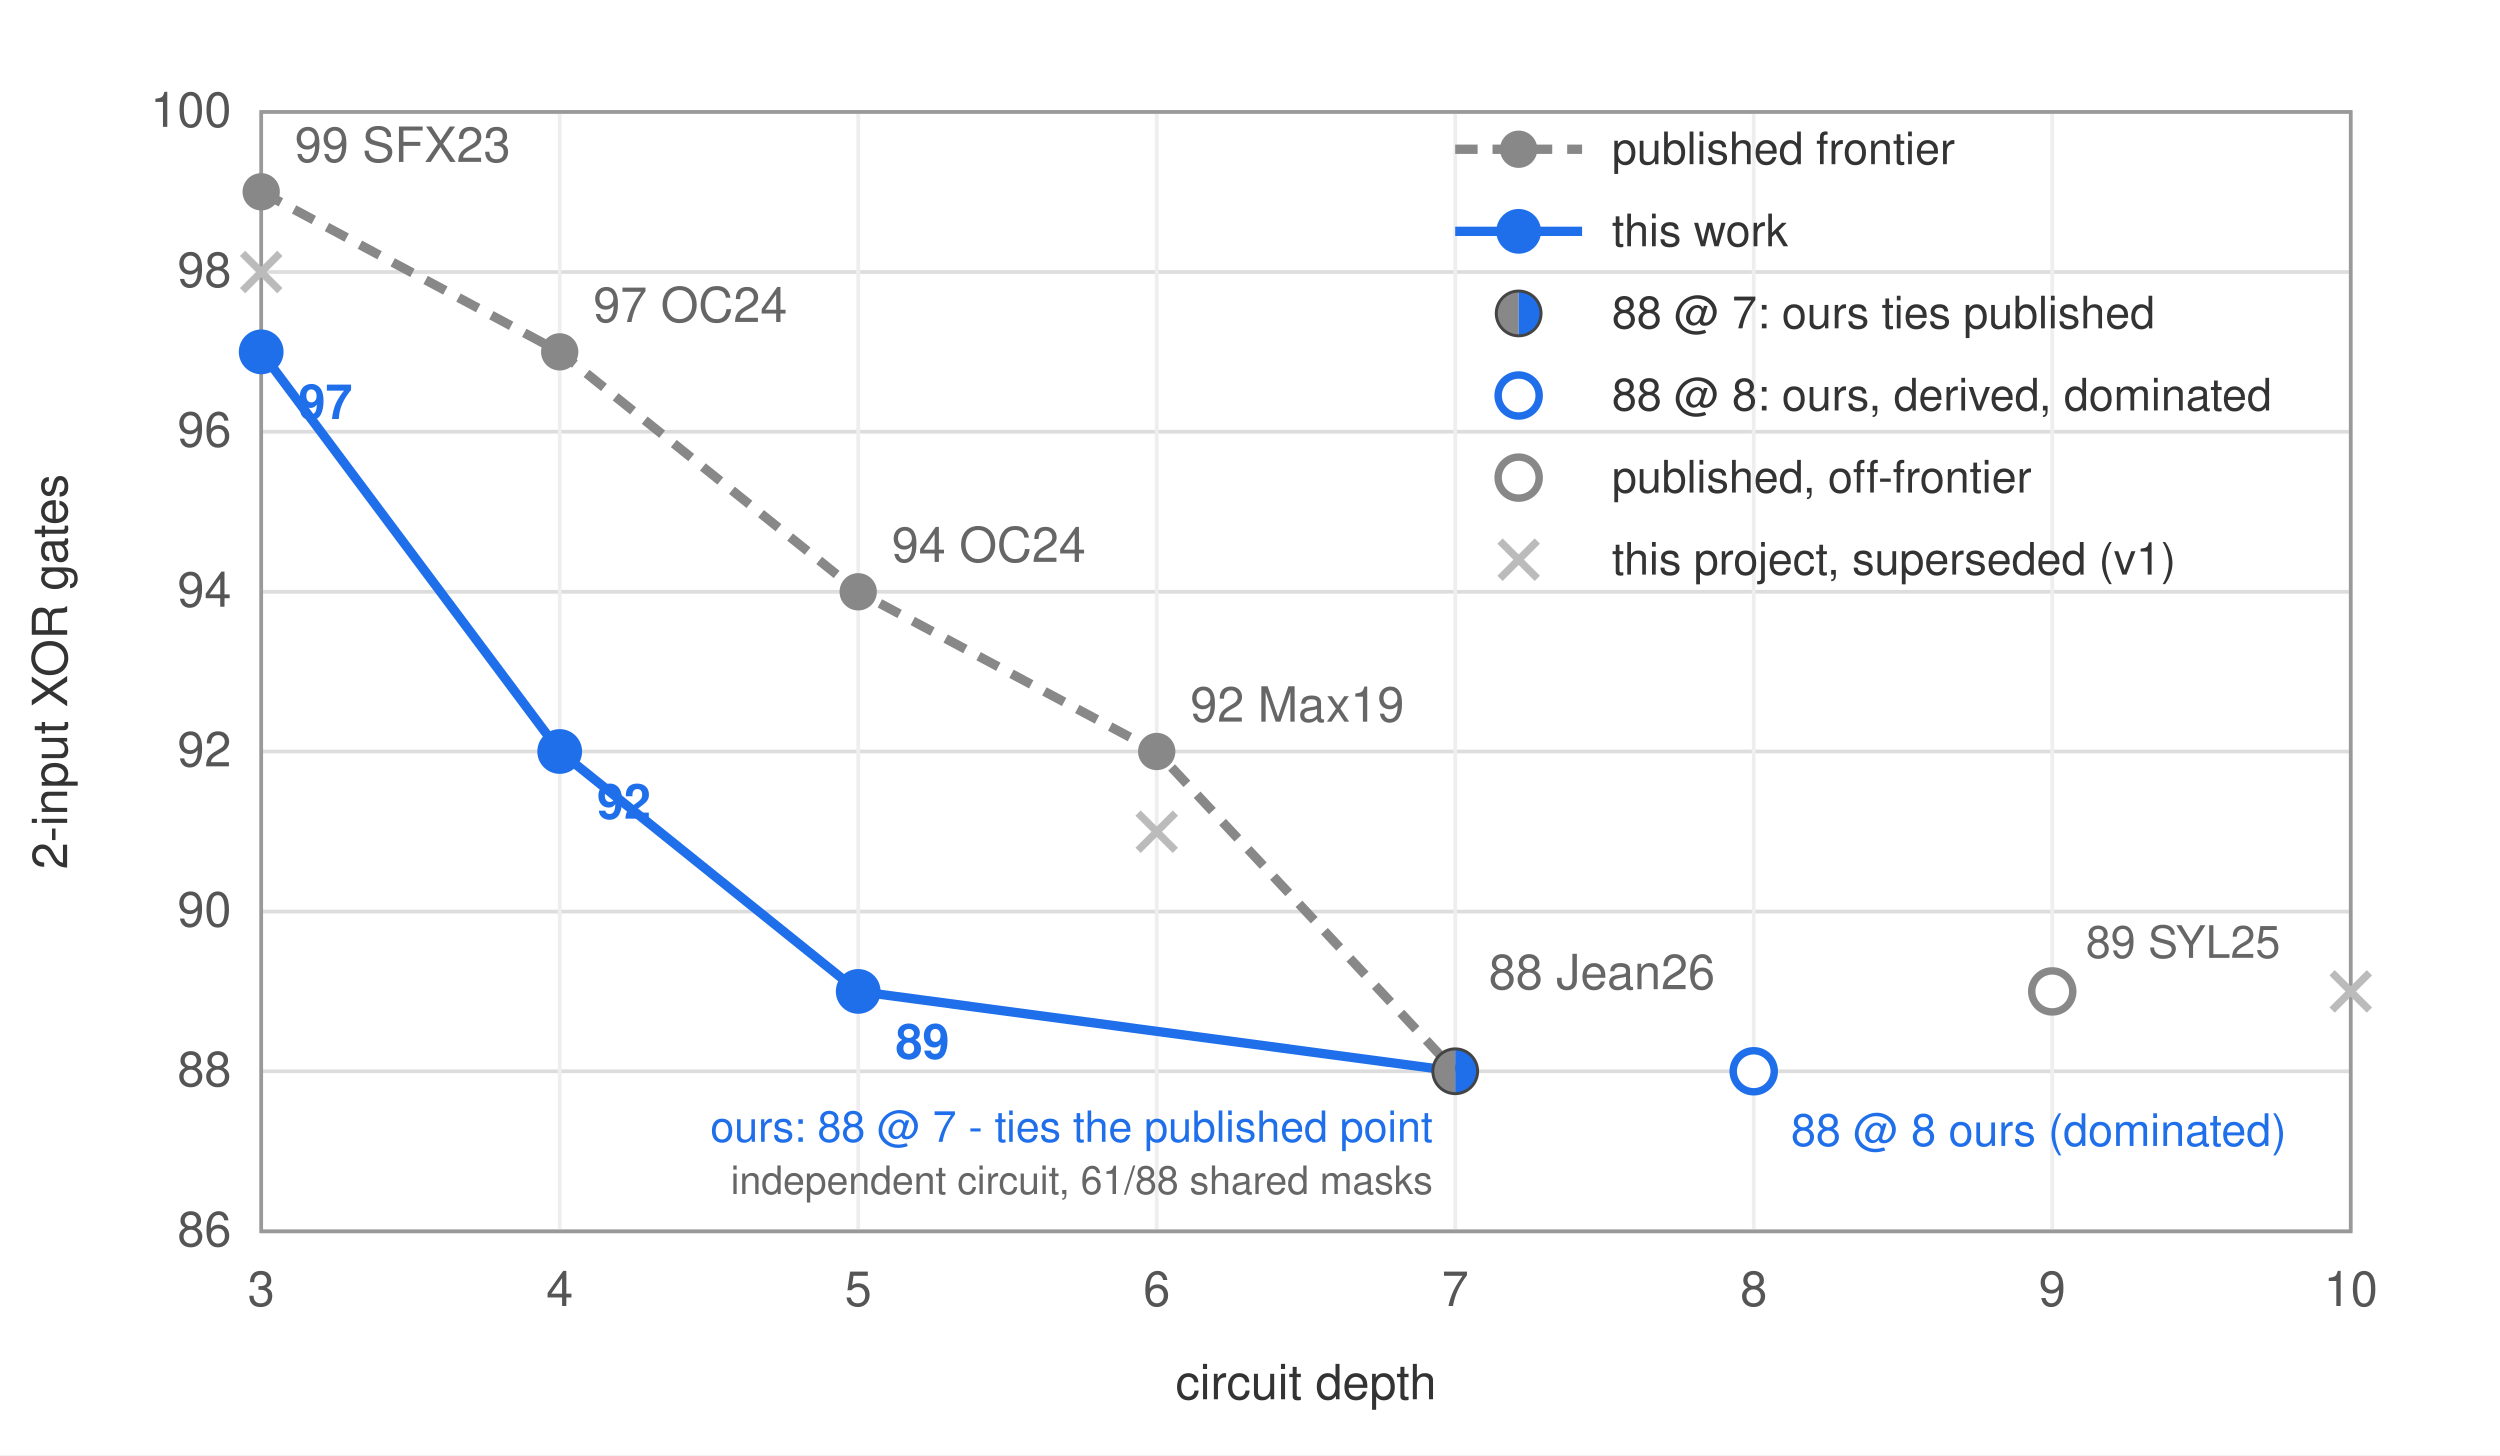
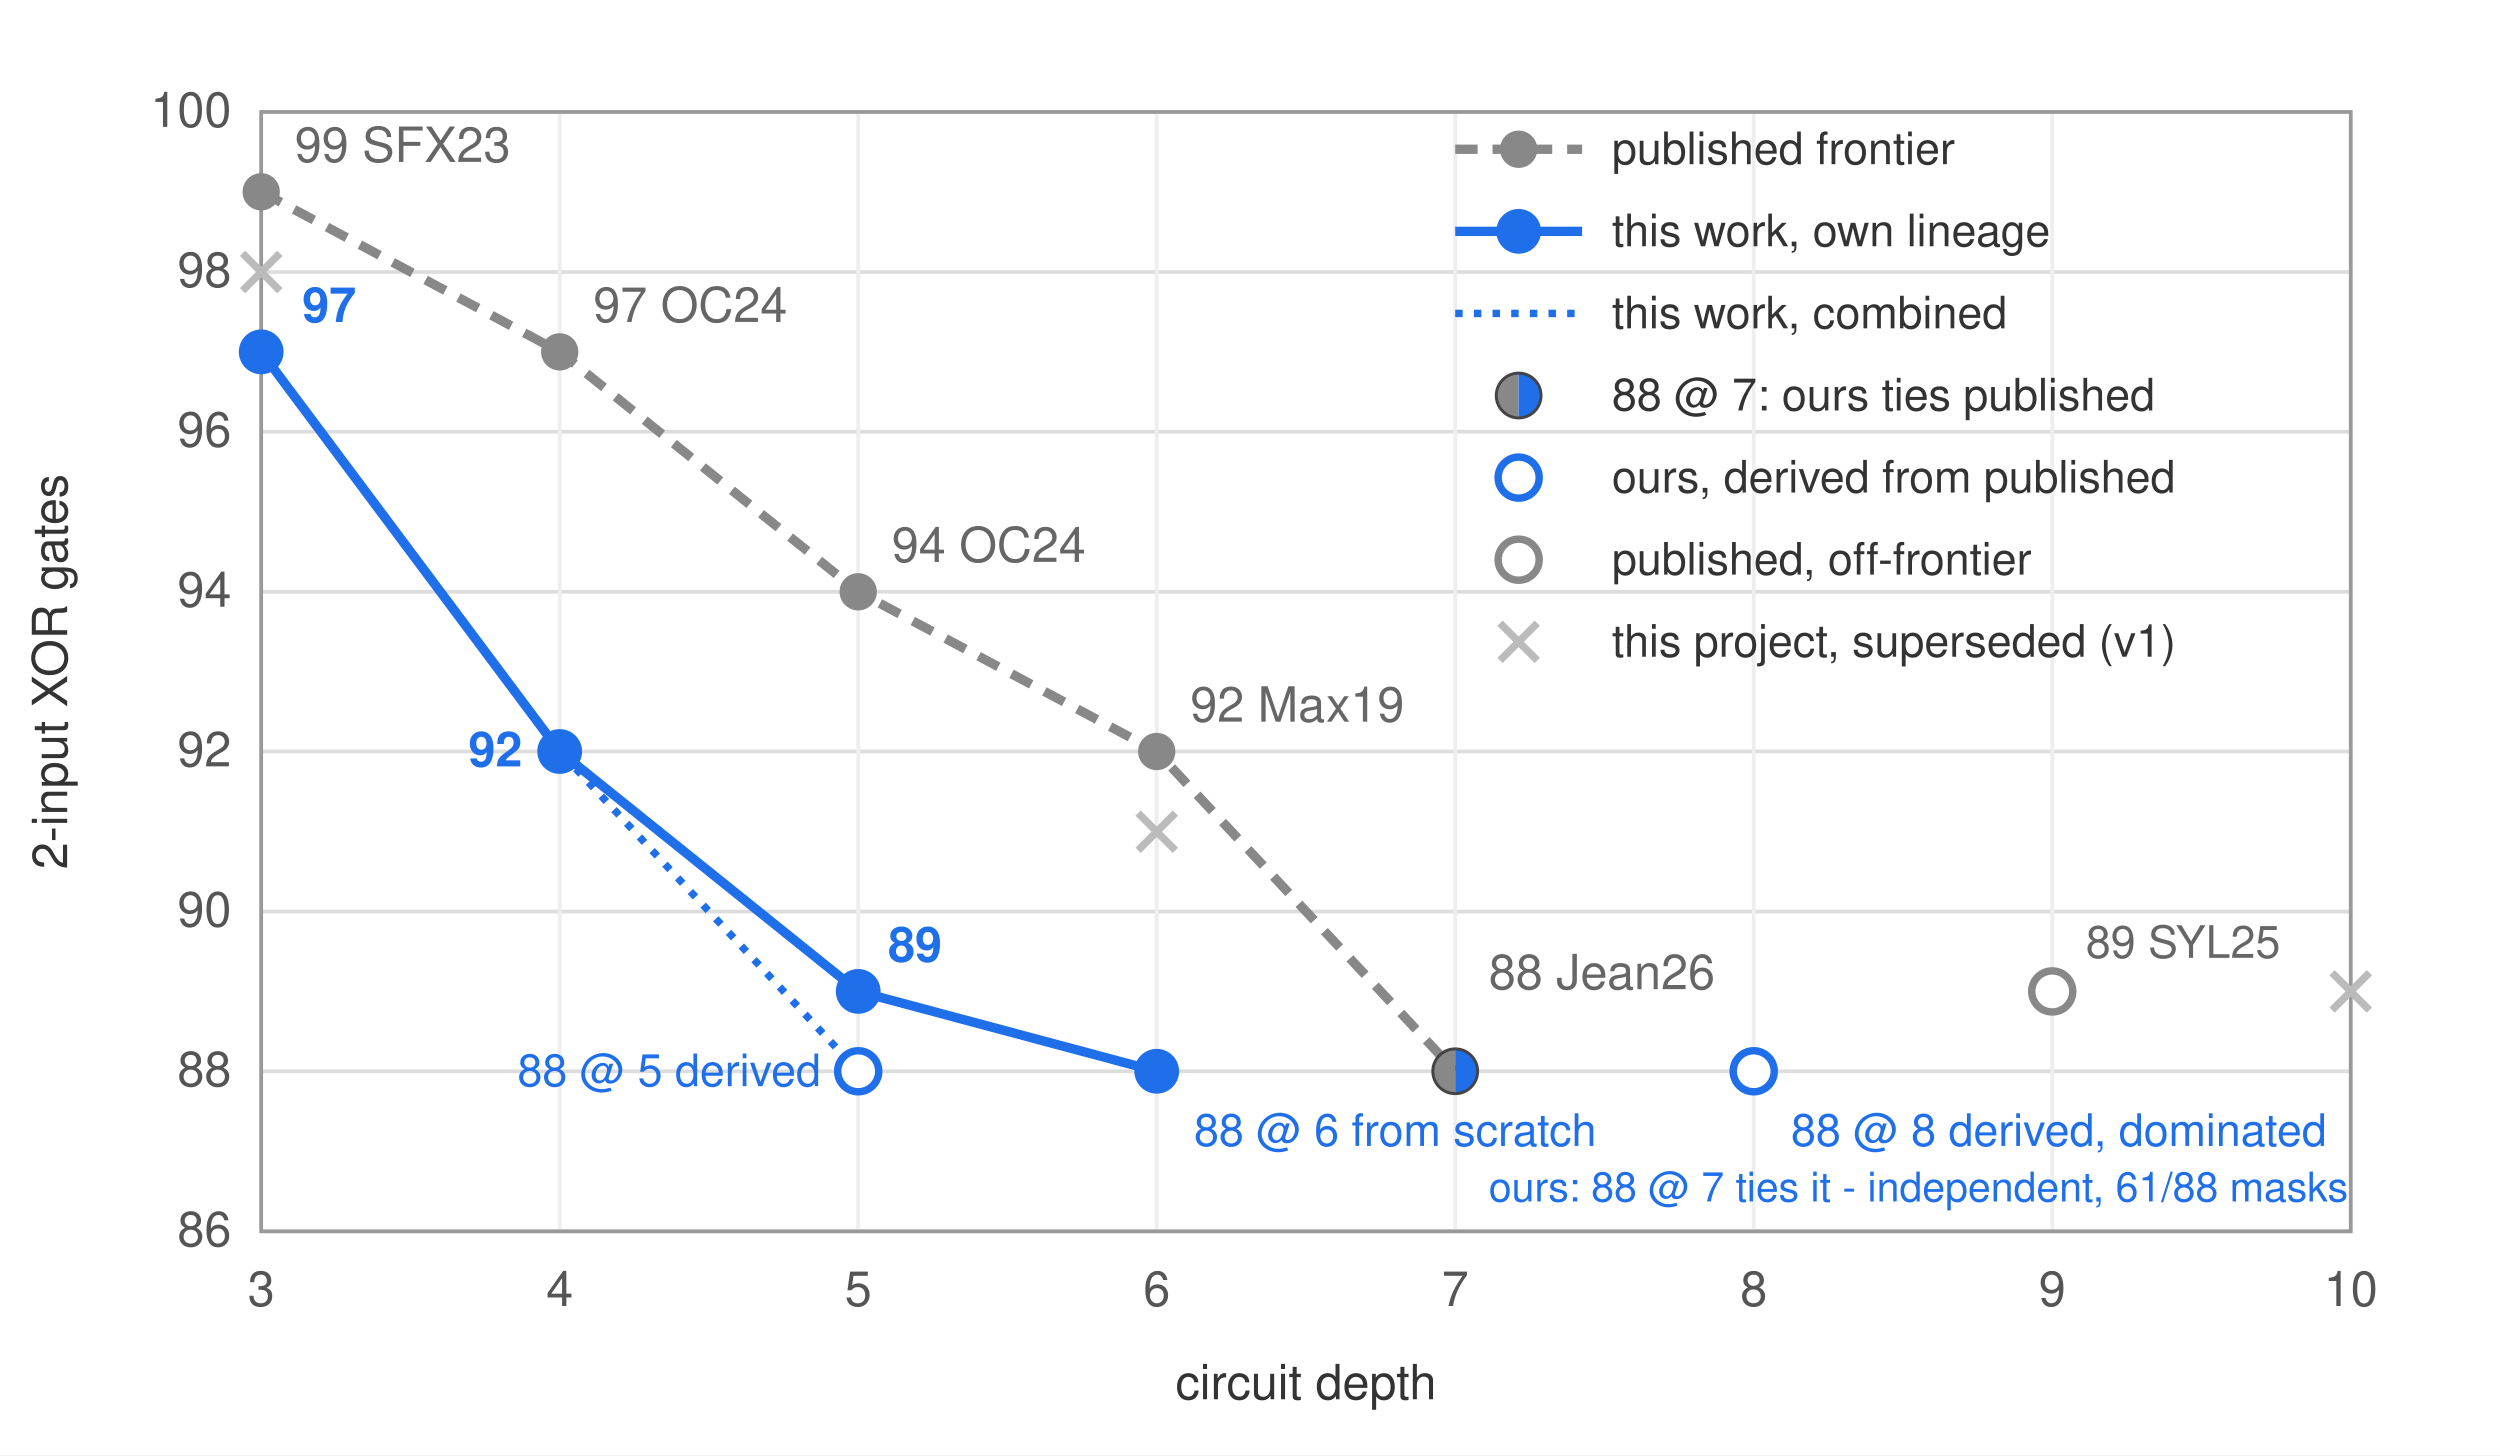
<svg xmlns="http://www.w3.org/2000/svg" viewBox="0 0 670 390" font-family="Helvetica,Arial,sans-serif" font-size="13" role="img" aria-labelledby="ftitle fdesc">
  <rect x="0" y="0" width="670" height="390" fill="white" />
  <line x1="70" y1="330.0" x2="630" y2="330.0" stroke="#dddddd" stroke-width="1" />
  <text x="62" y="334.0" text-anchor="end" fill="#555555">86</text>
  <line x1="70" y1="287.1" x2="630" y2="287.1" stroke="#dddddd" stroke-width="1" />
  <text x="62" y="291.1" text-anchor="end" fill="#555555">88</text>
  <line x1="70" y1="244.3" x2="630" y2="244.3" stroke="#dddddd" stroke-width="1" />
  <text x="62" y="248.3" text-anchor="end" fill="#555555">90</text>
  <line x1="70" y1="201.4" x2="630" y2="201.4" stroke="#dddddd" stroke-width="1" />
  <text x="62" y="205.4" text-anchor="end" fill="#555555">92</text>
  <line x1="70" y1="158.6" x2="630" y2="158.6" stroke="#dddddd" stroke-width="1" />
  <text x="62" y="162.6" text-anchor="end" fill="#555555">94</text>
  <line x1="70" y1="115.7" x2="630" y2="115.7" stroke="#dddddd" stroke-width="1" />
  <text x="62" y="119.7" text-anchor="end" fill="#555555">96</text>
  <line x1="70" y1="72.9" x2="630" y2="72.9" stroke="#dddddd" stroke-width="1" />
  <text x="62" y="76.9" text-anchor="end" fill="#555555">98</text>
  <line x1="70" y1="30.0" x2="630" y2="30.0" stroke="#dddddd" stroke-width="1" />
  <text x="62" y="34.0" text-anchor="end" fill="#555555">100</text>
  <line x1="70.0" y1="30" x2="70.0" y2="330" stroke="#eeeeee" stroke-width="1" />
  <text x="70.0" y="350" text-anchor="middle" fill="#555555">3</text>
  <line x1="150.0" y1="30" x2="150.0" y2="330" stroke="#eeeeee" stroke-width="1" />
  <text x="150.0" y="350" text-anchor="middle" fill="#555555">4</text>
  <line x1="230.0" y1="30" x2="230.0" y2="330" stroke="#eeeeee" stroke-width="1" />
  <text x="230.0" y="350" text-anchor="middle" fill="#555555">5</text>
  <line x1="310.0" y1="30" x2="310.0" y2="330" stroke="#eeeeee" stroke-width="1" />
  <text x="310.0" y="350" text-anchor="middle" fill="#555555">6</text>
  <line x1="390.0" y1="30" x2="390.0" y2="330" stroke="#eeeeee" stroke-width="1" />
  <text x="390.0" y="350" text-anchor="middle" fill="#555555">7</text>
  <line x1="470.0" y1="30" x2="470.0" y2="330" stroke="#eeeeee" stroke-width="1" />
  <text x="470.0" y="350" text-anchor="middle" fill="#555555">8</text>
  <line x1="550.0" y1="30" x2="550.0" y2="330" stroke="#eeeeee" stroke-width="1" />
  <text x="550.0" y="350" text-anchor="middle" fill="#555555">9</text>
  <line x1="630.0" y1="30" x2="630.0" y2="330" stroke="#eeeeee" stroke-width="1" />
  <text x="630.0" y="350" text-anchor="middle" fill="#555555">10</text>
  <rect x="70" y="30" width="560" height="300" fill="none" stroke="#999999" />
  <text x="350" y="375" text-anchor="middle" fill="#333333">circuit depth</text>
  <text x="18" y="180" text-anchor="middle" fill="#333333" transform="rotate(-90 18 180)">2-input XOR gates</text>
  <polyline points="70.0,51.4 150.0,94.3 230.0,158.6 310.0,201.4 390.0,287.1" fill="none" stroke="#888888" stroke-width="2.5" stroke-dasharray="6,4" />
  <circle cx="70.0" cy="51.4" r="5" fill="#888888" />
  <text x="79.0" y="43.4" fill="#666666">99 SFX23</text>
  <circle cx="150.0" cy="94.3" r="5" fill="#888888" />
  <text x="159.0" y="86.3" fill="#666666">97 OC24</text>
  <circle cx="230.0" cy="158.6" r="5" fill="#888888" />
  <text x="239.0" y="150.6" fill="#666666">94 OC24</text>
  <circle cx="310.0" cy="201.4" r="5" fill="#888888" />
  <text x="319.0" y="193.4" fill="#666666">92 Max19</text>
  <text x="399.0" y="265.1" fill="#666666">88 Jean26</text>
  <circle cx="550.0" cy="265.7" r="5.5" fill="#ffffff" stroke="#888888" stroke-width="2" />
  <text x="559.0" y="256.7" font-size="12" fill="#666666">89 SYL25</text>
  <path d="M65.0 67.9 L75.0 77.9 M65.0 77.9 L75.0 67.9" stroke="#bbbbbb" stroke-width="2" />
  <path d="M305.0 217.9 L315.0 227.9 M305.0 227.9 L315.0 217.9" stroke="#bbbbbb" stroke-width="2" />
  <path d="M625.0 260.7 L635.0 270.7 M625.0 270.7 L635.0 260.7" stroke="#bbbbbb" stroke-width="2" />
-   <polyline points="70.0,94.3 150.0,201.4 230.0,265.7 390.0,287.1" fill="none" stroke="#1f6feb" stroke-width="2.5" />
+   <polyline points="70.0,94.3 150.0,201.4 230.0,287.1" fill="none" stroke="#1f6feb" stroke-width="2" stroke-dasharray="2,3" />
+   <polyline points="70.0,94.3 150.0,201.4 230.0,265.7 310.0,287.1" fill="none" stroke="#1f6feb" stroke-width="2.5" />
  <circle cx="70.0" cy="94.3" r="6" fill="#1f6feb" />
-   <text x="80.0" y="112.3" font-weight="bold" fill="#1f6feb">97</text>
+   <text x="81.0" y="86.3" font-weight="bold" fill="#1f6feb">97</text>
  <circle cx="150.0" cy="201.4" r="6" fill="#1f6feb" />
-   <text x="160.0" y="219.4" font-weight="bold" fill="#1f6feb">92</text>
+   <text x="140.0" y="205.4" text-anchor="end" font-weight="bold" fill="#1f6feb">92</text>
  <circle cx="230.0" cy="265.7" r="6" fill="#1f6feb" />
-   <text x="240.0" y="283.7" font-weight="bold" fill="#1f6feb">89</text>
+   <text x="238.0" y="257.7" font-weight="bold" fill="#1f6feb">89</text>
+   <circle cx="310.0" cy="287.1" r="6" fill="#1f6feb" />
+   <text x="320.0" y="307.1" font-size="12" fill="#1f6feb">88 @ 6 from scratch</text>
  <path d="M390.0 281.1 A6 6 0 0 0 390.0 293.1 Z" fill="#888888" />
  <path d="M390.0 281.1 A6 6 0 0 1 390.0 293.1 Z" fill="#1f6feb" />
  <circle cx="390.0" cy="287.1" r="6" fill="none" stroke="#444444" stroke-width="0.8" />
-   <text x="384.0" y="306" text-anchor="end" font-size="11.5" fill="#1f6feb">ours: 88 @ 7 - ties the published point</text>
-   <text x="384.0" y="320" text-anchor="end" font-size="10.5" fill="#666666">independent circuit, 61/88 shared masks</text>
+   <text x="399.0" y="322" font-size="11" fill="#1f6feb">ours: 88 @ 7 ties it - independent, 61/88 masks</text>
+   <circle cx="230.0" cy="287.1" r="5.5" fill="#ffffff" stroke="#1f6feb" stroke-width="2" />
+   <text x="220.0" y="291.1" text-anchor="end" font-size="12" fill="#1f6feb">88 @ 5 derived</text>
  <circle cx="470.0" cy="287.1" r="5.5" fill="#ffffff" stroke="#1f6feb" stroke-width="2" />
-   <text x="480.0" y="307.1" font-size="12" fill="#1f6feb">88 @ 8 ours (dominated)</text>
+   <text x="480.0" y="307.1" font-size="12" fill="#1f6feb">88 @ 8 derived, dominated</text>
  <line x1="390" y1="40" x2="424" y2="40" stroke="#888888" stroke-width="2.5" stroke-dasharray="6,4" />
  <circle cx="407.0" cy="40.0" r="5" fill="#888888" />
  <text x="432" y="44" font-size="12" fill="#333333">published frontier</text>
  <line x1="390" y1="62" x2="424" y2="62" stroke="#1f6feb" stroke-width="2.5" />
  <circle cx="407.0" cy="62.0" r="6" fill="#1f6feb" />
-   <text x="432" y="66" font-size="12" fill="#333333">this work</text>
-   <path d="M407.0 78.0 A6 6 0 0 0 407.0 90.0 Z" fill="#888888" />
-   <path d="M407.0 78.0 A6 6 0 0 1 407.0 90.0 Z" fill="#1f6feb" />
-   <circle cx="407.0" cy="84.0" r="6" fill="none" stroke="#444444" stroke-width="0.8" />
-   <text x="432" y="88" font-size="12" fill="#333333">88 @ 7: ours ties published</text>
-   <circle cx="407" cy="106" r="5.5" fill="#ffffff" stroke="#1f6feb" stroke-width="2" />
-   <text x="432" y="110" font-size="12" fill="#333333">88 @ 8: ours, derived, dominated</text>
-   <circle cx="407" cy="128" r="5.5" fill="#ffffff" stroke="#888888" stroke-width="2" />
-   <text x="432" y="132" font-size="12" fill="#333333">published, off-frontier</text>
-   <path d="M402.0 145.0 L412.0 155.0 M402.0 155.0 L412.0 145.0" stroke="#bbbbbb" stroke-width="2" />
-   <text x="432" y="154" font-size="12" fill="#333333">this project, superseded (v1)</text>
+   <text x="432" y="66" font-size="12" fill="#333333">this work, own lineage</text>
+   <line x1="390" y1="84" x2="424" y2="84" stroke="#1f6feb" stroke-width="2" stroke-dasharray="2,3" />
+   <text x="432" y="88" font-size="12" fill="#333333">this work, combined</text>
+   <path d="M407.0 100.0 A6 6 0 0 0 407.0 112.0 Z" fill="#888888" />
+   <path d="M407.0 100.0 A6 6 0 0 1 407.0 112.0 Z" fill="#1f6feb" />
+   <circle cx="407.0" cy="106.0" r="6" fill="none" stroke="#444444" stroke-width="0.8" />
+   <text x="432" y="110" font-size="12" fill="#333333">88 @ 7: ours ties published</text>
+   <circle cx="407.0" cy="128.0" r="5.5" fill="#ffffff" stroke="#1f6feb" stroke-width="2" />
+   <text x="432" y="132" font-size="12" fill="#333333">ours, derived from published</text>
+   <circle cx="407.0" cy="150.0" r="5.5" fill="#ffffff" stroke="#888888" stroke-width="2" />
+   <text x="432" y="154" font-size="12" fill="#333333">published, off-frontier</text>
+   <path d="M402.0 167.0 L412.0 177.0 M402.0 177.0 L412.0 167.0" stroke="#bbbbbb" stroke-width="2" />
+   <text x="432" y="176" font-size="12" fill="#333333">this project, superseded (v1)</text>
</svg>
